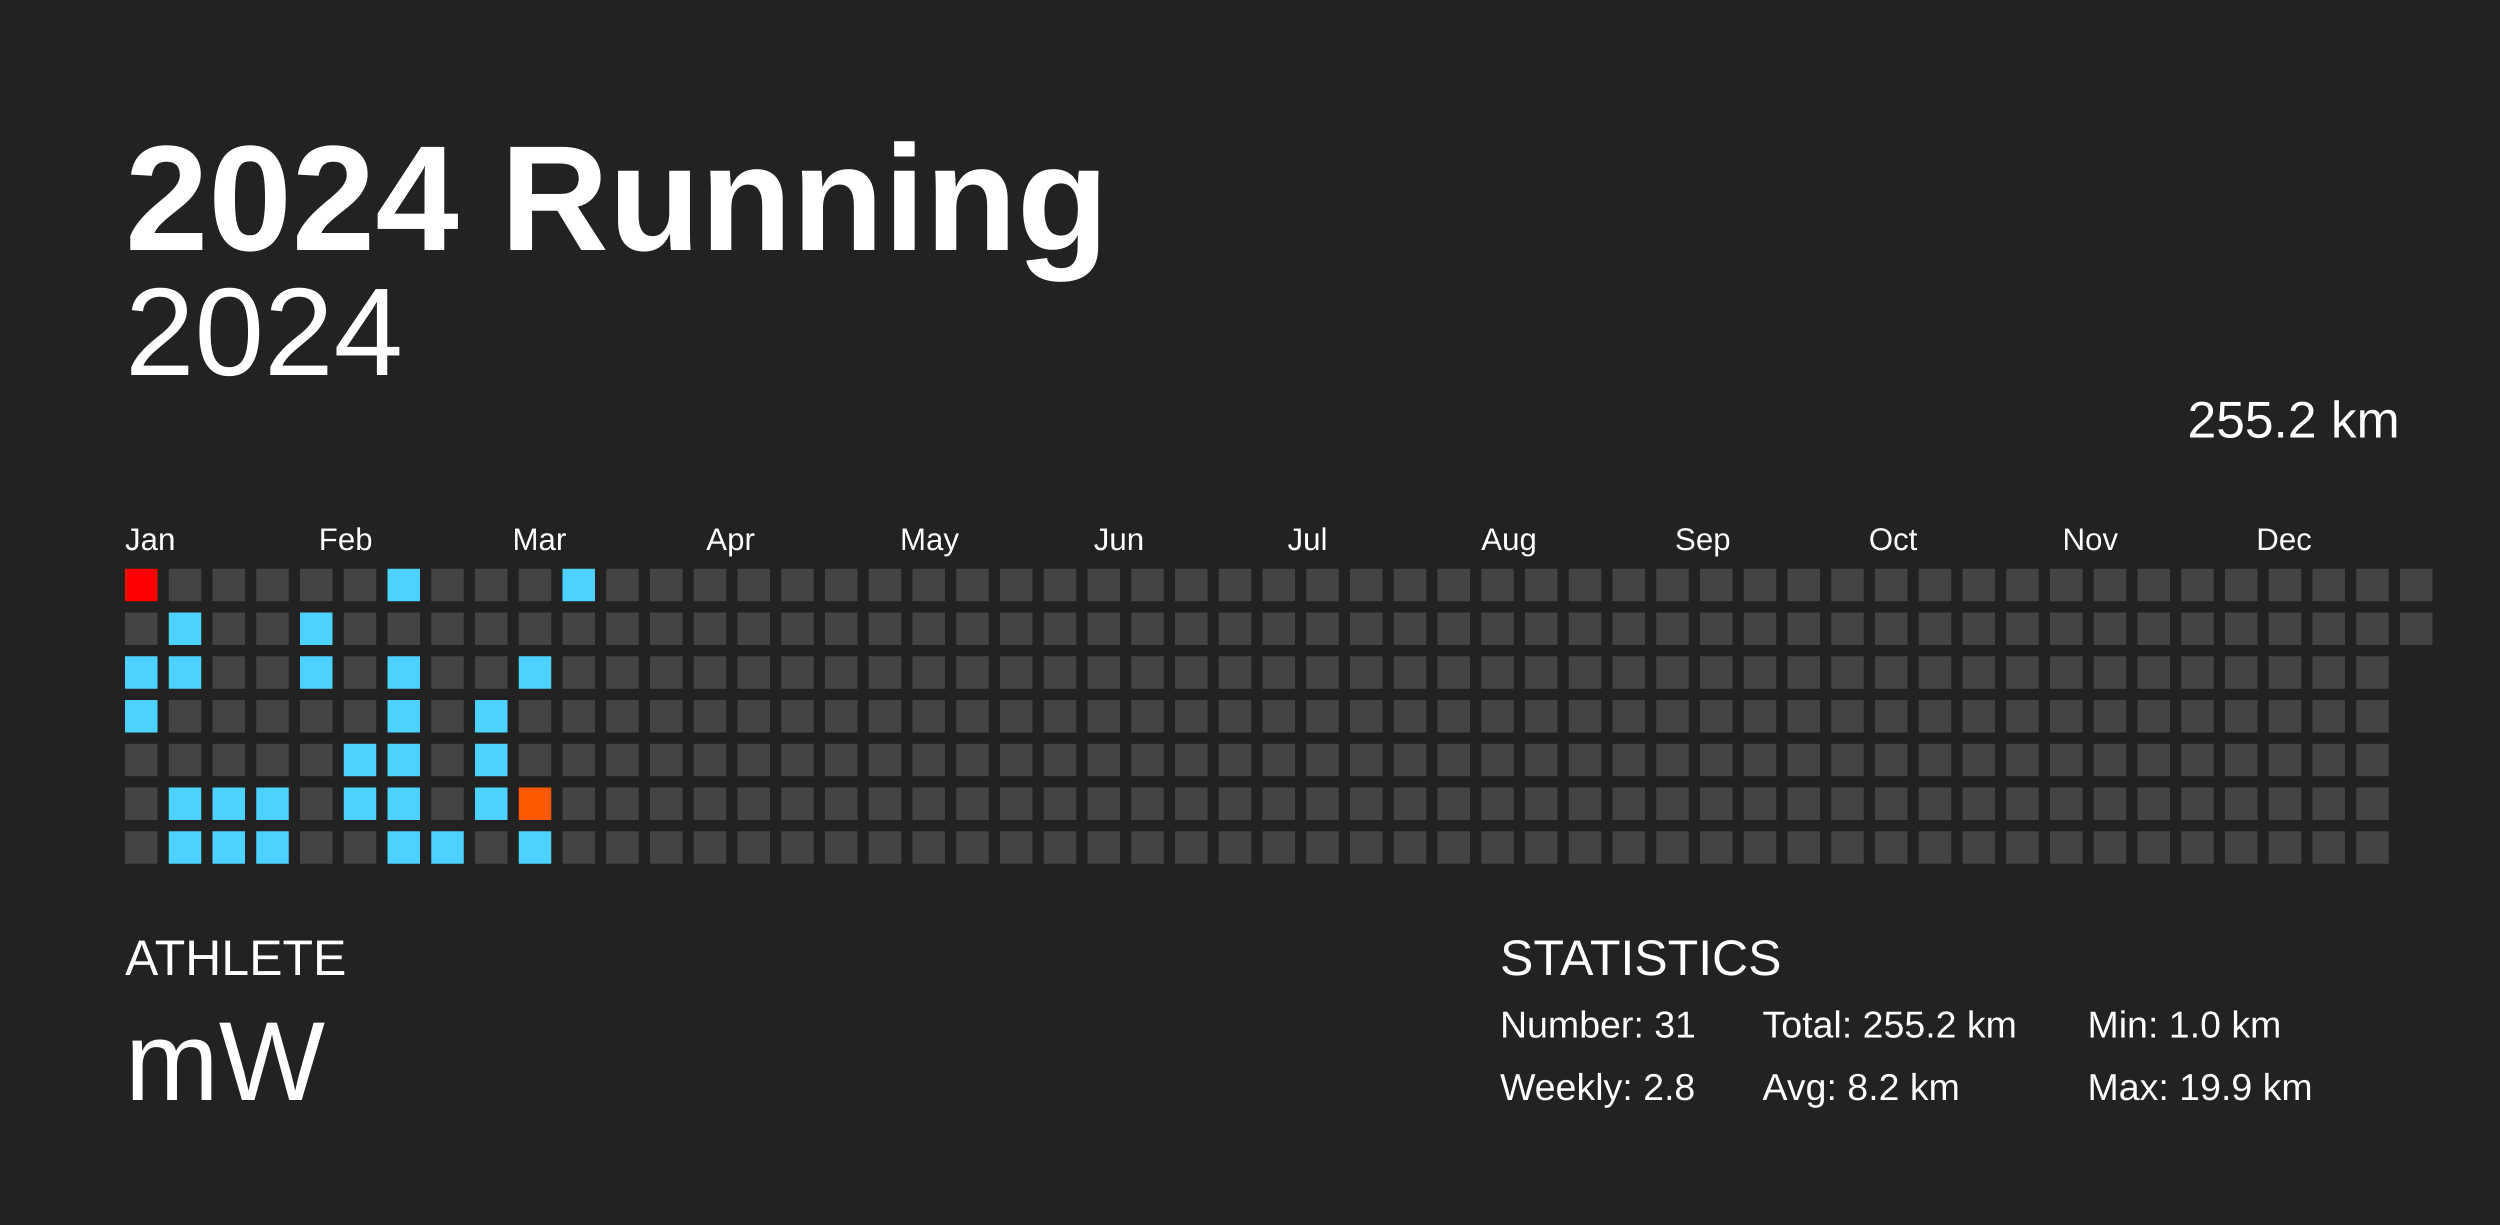
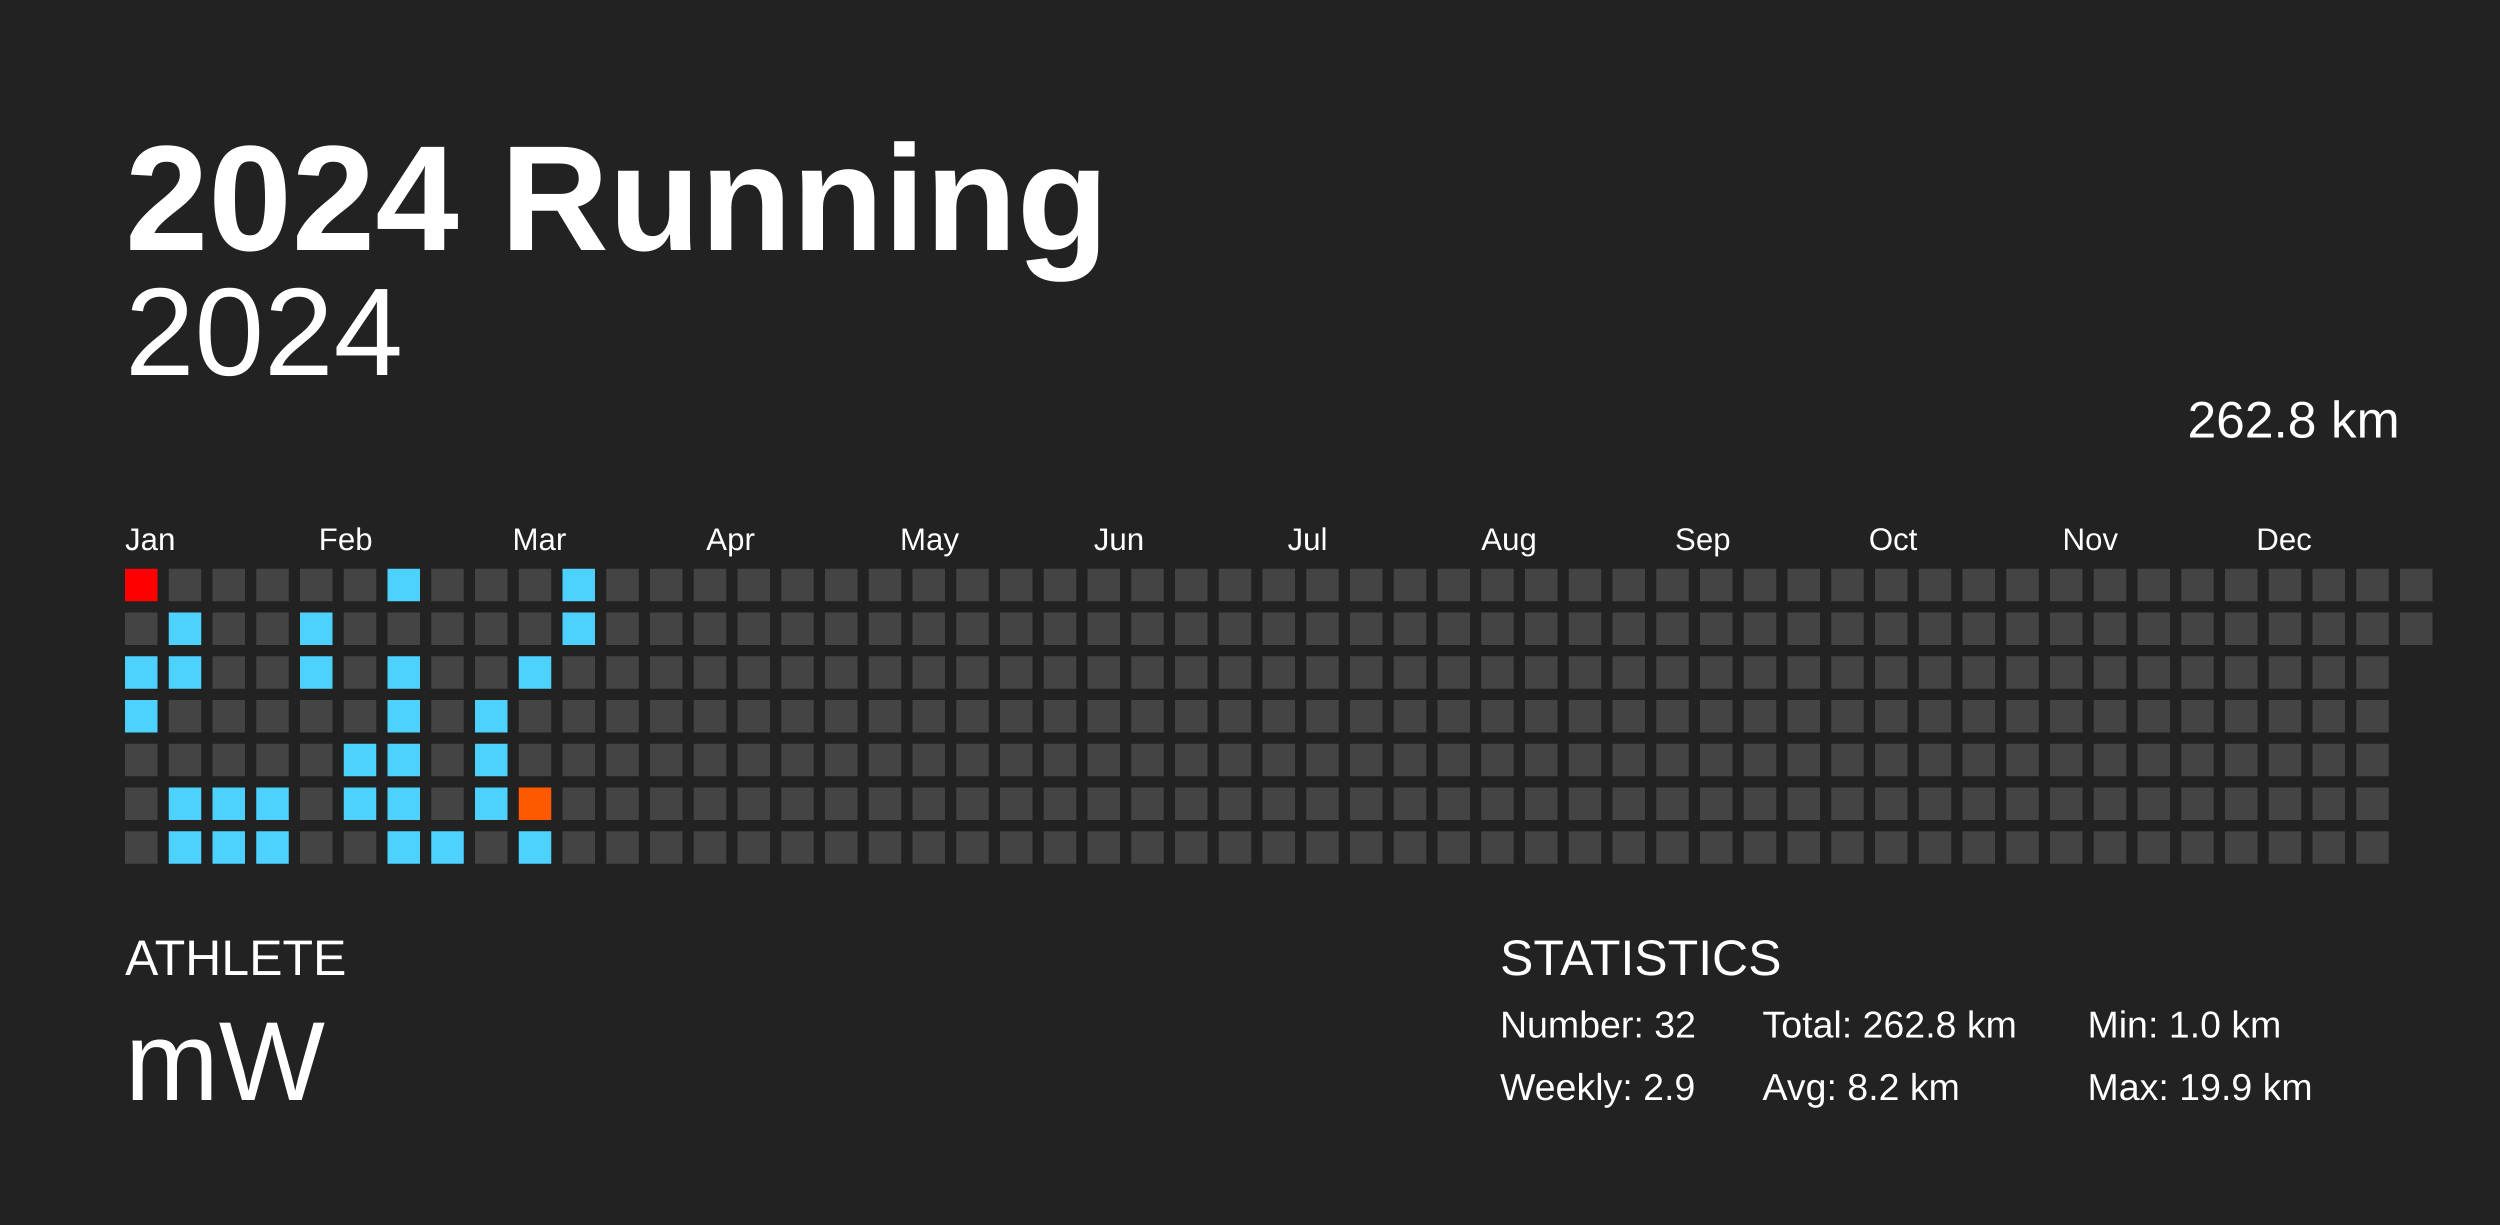
<svg xmlns="http://www.w3.org/2000/svg" baseProfile="full" height="98mm" version="1.1" viewBox="0,0,200,98" width="200mm">
  <defs />
  <rect fill="#222222" height="98" width="200" x="0" y="0" />
  <text fill="#FFFFFF" style="font-size:12px; font-family:Arial; font-weight:bold;" x="10" y="20">2024 Running</text>
  <text fill="#FFFFFF" style="font-size:4px; font-family:Arial" x="10" y="78">ATHLETE</text>
  <text fill="#FFFFFF" style="font-size:9px; font-family:Arial" x="10" y="88">mW</text>
  <text fill="#FFFFFF" style="font-size:4px; font-family:Arial" x="120" y="78">STATISTICS</text>
-   <text fill="#FFFFFF" style="font-size:3px; font-family:Arial" x="120" y="83">Number: 31</text>
-   <text fill="#FFFFFF" style="font-size:3px; font-family:Arial" x="120" y="88">Weekly: 2.8</text>
-   <text fill="#FFFFFF" style="font-size:3px; font-family:Arial" x="141" y="83">Total: 255.2 km</text>
+   <text fill="#FFFFFF" style="font-size:3px; font-family:Arial" x="120" y="83">Number: 32</text>
+   <text fill="#FFFFFF" style="font-size:3px; font-family:Arial" x="120" y="88">Weekly: 2.9</text>
+   <text fill="#FFFFFF" style="font-size:3px; font-family:Arial" x="141" y="83">Total: 262.8 km</text>
  <text fill="#FFFFFF" style="font-size:3px; font-family:Arial" x="141" y="88">Avg: 8.2 km</text>
  <text fill="#FFFFFF" style="font-size:3px; font-family:Arial" x="167" y="83">Min: 1.0 km</text>
  <text fill="#FFFFFF" style="font-size:3px; font-family:Arial" x="167" y="88">Max: 19.9 km</text>
  <text alignment-baseline="hanging" fill="#FFFFFF" style="font-size:10.0px; font-family:Arial;" x="10" y="30">2024</text>
-   <text alignment-baseline="hanging" fill="#FFFFFF" style="font-size:4.125px; font-family:Arial;" x="175" y="35">255.2 km</text>
+   <text alignment-baseline="hanging" fill="#FFFFFF" style="font-size:4.125px; font-family:Arial;" x="175" y="35">262.8 km</text>
  <text fill="#FFFFFF" style="font-size:2.5px; font-family:Arial" x="10.0" y="44">Jan</text>
  <text fill="#FFFFFF" style="font-size:2.5px; font-family:Arial" x="25.5" y="44">Feb</text>
  <text fill="#FFFFFF" style="font-size:2.5px; font-family:Arial" x="41.0" y="44">Mar</text>
  <text fill="#FFFFFF" style="font-size:2.5px; font-family:Arial" x="56.5" y="44">Apr</text>
  <text fill="#FFFFFF" style="font-size:2.5px; font-family:Arial" x="72.0" y="44">May</text>
  <text fill="#FFFFFF" style="font-size:2.5px; font-family:Arial" x="87.5" y="44">Jun</text>
  <text fill="#FFFFFF" style="font-size:2.5px; font-family:Arial" x="103.0" y="44">Jul</text>
  <text fill="#FFFFFF" style="font-size:2.5px; font-family:Arial" x="118.5" y="44">Aug</text>
  <text fill="#FFFFFF" style="font-size:2.5px; font-family:Arial" x="134.0" y="44">Sep</text>
  <text fill="#FFFFFF" style="font-size:2.5px; font-family:Arial" x="149.5" y="44">Oct</text>
  <text fill="#FFFFFF" style="font-size:2.5px; font-family:Arial" x="165.0" y="44">Nov</text>
  <text fill="#FFFFFF" style="font-size:2.5px; font-family:Arial" x="180.5" y="44">Dec</text>
  <rect fill="red" height="2.6" width="2.6" x="10.0" y="45.5" />
  <rect fill="#444444" height="2.6" width="2.6" x="10.0" y="49.0" />
  <rect fill="#4dd2ff" height="2.6" width="2.6" x="10.0" y="52.5" />
  <rect fill="#4dd2ff" height="2.6" width="2.6" x="10.0" y="56.0" />
  <rect fill="#444444" height="2.6" width="2.6" x="10.0" y="59.5" />
  <rect fill="#444444" height="2.6" width="2.6" x="10.0" y="63.0" />
  <rect fill="#444444" height="2.6" width="2.6" x="10.0" y="66.5" />
  <rect fill="#444444" height="2.6" width="2.6" x="13.5" y="45.5" />
  <rect fill="#4dd2ff" height="2.6" width="2.6" x="13.5" y="49.0" />
  <rect fill="#4dd2ff" height="2.6" width="2.6" x="13.5" y="52.5" />
  <rect fill="#444444" height="2.6" width="2.6" x="13.5" y="56.0" />
  <rect fill="#444444" height="2.6" width="2.6" x="13.5" y="59.5" />
  <rect fill="#4dd2ff" height="2.6" width="2.6" x="13.5" y="63.0" />
  <rect fill="#4dd2ff" height="2.6" width="2.6" x="13.5" y="66.5" />
  <rect fill="#444444" height="2.6" width="2.6" x="17.0" y="45.5" />
  <rect fill="#444444" height="2.6" width="2.6" x="17.0" y="49.0" />
  <rect fill="#444444" height="2.6" width="2.6" x="17.0" y="52.5" />
  <rect fill="#444444" height="2.6" width="2.6" x="17.0" y="56.0" />
  <rect fill="#444444" height="2.6" width="2.6" x="17.0" y="59.5" />
  <rect fill="#4dd2ff" height="2.6" width="2.6" x="17.0" y="63.0" />
  <rect fill="#4dd2ff" height="2.6" width="2.6" x="17.0" y="66.5" />
  <rect fill="#444444" height="2.6" width="2.6" x="20.5" y="45.5" />
  <rect fill="#444444" height="2.6" width="2.6" x="20.5" y="49.0" />
  <rect fill="#444444" height="2.6" width="2.6" x="20.5" y="52.5" />
  <rect fill="#444444" height="2.6" width="2.6" x="20.5" y="56.0" />
  <rect fill="#444444" height="2.6" width="2.6" x="20.5" y="59.5" />
  <rect fill="#4dd2ff" height="2.6" width="2.6" x="20.5" y="63.0" />
  <rect fill="#4dd2ff" height="2.6" width="2.6" x="20.5" y="66.5" />
  <rect fill="#444444" height="2.6" width="2.6" x="24.0" y="45.5" />
  <rect fill="#4dd2ff" height="2.6" width="2.6" x="24.0" y="49.0" />
  <rect fill="#4dd2ff" height="2.6" width="2.6" x="24.0" y="52.5" />
  <rect fill="#444444" height="2.6" width="2.6" x="24.0" y="56.0" />
  <rect fill="#444444" height="2.6" width="2.6" x="24.0" y="59.5" />
  <rect fill="#444444" height="2.6" width="2.6" x="24.0" y="63.0" />
  <rect fill="#444444" height="2.6" width="2.6" x="24.0" y="66.5" />
  <rect fill="#444444" height="2.6" width="2.6" x="27.5" y="45.5" />
  <rect fill="#444444" height="2.6" width="2.6" x="27.5" y="49.0" />
  <rect fill="#444444" height="2.6" width="2.6" x="27.5" y="52.5" />
  <rect fill="#444444" height="2.6" width="2.6" x="27.5" y="56.0" />
  <rect fill="#4dd2ff" height="2.6" width="2.6" x="27.5" y="59.5" />
  <rect fill="#4dd2ff" height="2.6" width="2.6" x="27.5" y="63.0" />
  <rect fill="#444444" height="2.6" width="2.6" x="27.5" y="66.5" />
  <rect fill="#4dd2ff" height="2.6" width="2.6" x="31.0" y="45.5" />
  <rect fill="#444444" height="2.6" width="2.6" x="31.0" y="49.0" />
  <rect fill="#4dd2ff" height="2.6" width="2.6" x="31.0" y="52.5" />
  <rect fill="#4dd2ff" height="2.6" width="2.6" x="31.0" y="56.0" />
  <rect fill="#4dd2ff" height="2.6" width="2.6" x="31.0" y="59.5" />
  <rect fill="#4dd2ff" height="2.6" width="2.6" x="31.0" y="63.0" />
  <rect fill="#4dd2ff" height="2.6" width="2.6" x="31.0" y="66.5" />
  <rect fill="#444444" height="2.6" width="2.6" x="34.5" y="45.5" />
  <rect fill="#444444" height="2.6" width="2.6" x="34.5" y="49.0" />
  <rect fill="#444444" height="2.6" width="2.6" x="34.5" y="52.5" />
  <rect fill="#444444" height="2.6" width="2.6" x="34.5" y="56.0" />
  <rect fill="#444444" height="2.6" width="2.6" x="34.5" y="59.5" />
  <rect fill="#444444" height="2.6" width="2.6" x="34.5" y="63.0" />
  <rect fill="#4dd2ff" height="2.6" width="2.6" x="34.5" y="66.5" />
  <rect fill="#444444" height="2.6" width="2.6" x="38.0" y="45.5" />
  <rect fill="#444444" height="2.6" width="2.6" x="38.0" y="49.0" />
  <rect fill="#444444" height="2.6" width="2.6" x="38.0" y="52.5" />
  <rect fill="#4dd2ff" height="2.6" width="2.6" x="38.0" y="56.0" />
  <rect fill="#4dd2ff" height="2.6" width="2.6" x="38.0" y="59.5" />
  <rect fill="#4dd2ff" height="2.6" width="2.6" x="38.0" y="63.0" />
  <rect fill="#444444" height="2.6" width="2.6" x="38.0" y="66.5" />
  <rect fill="#444444" height="2.6" width="2.6" x="41.5" y="45.5" />
  <rect fill="#444444" height="2.6" width="2.6" x="41.5" y="49.0" />
  <rect fill="#4dd2ff" height="2.6" width="2.6" x="41.5" y="52.5" />
  <rect fill="#444444" height="2.6" width="2.6" x="41.5" y="56.0" />
  <rect fill="#444444" height="2.6" width="2.6" x="41.5" y="59.5" />
  <rect fill="#ff5900" height="2.6" width="2.6" x="41.5" y="63.0" />
  <rect fill="#4dd2ff" height="2.6" width="2.6" x="41.5" y="66.5" />
  <rect fill="#4dd2ff" height="2.6" width="2.6" x="45.0" y="45.5" />
-   <rect fill="#444444" height="2.6" width="2.6" x="45.0" y="49.0" />
+   <rect fill="#4dd2ff" height="2.6" width="2.6" x="45.0" y="49.0" />
  <rect fill="#444444" height="2.6" width="2.6" x="45.0" y="52.5" />
  <rect fill="#444444" height="2.6" width="2.6" x="45.0" y="56.0" />
  <rect fill="#444444" height="2.6" width="2.6" x="45.0" y="59.5" />
  <rect fill="#444444" height="2.6" width="2.6" x="45.0" y="63.0" />
  <rect fill="#444444" height="2.6" width="2.6" x="45.0" y="66.5" />
  <rect fill="#444444" height="2.6" width="2.6" x="48.5" y="45.5" />
  <rect fill="#444444" height="2.6" width="2.6" x="48.5" y="49.0" />
  <rect fill="#444444" height="2.6" width="2.6" x="48.5" y="52.5" />
  <rect fill="#444444" height="2.6" width="2.6" x="48.5" y="56.0" />
  <rect fill="#444444" height="2.6" width="2.6" x="48.5" y="59.5" />
  <rect fill="#444444" height="2.6" width="2.6" x="48.5" y="63.0" />
  <rect fill="#444444" height="2.6" width="2.6" x="48.5" y="66.5" />
  <rect fill="#444444" height="2.6" width="2.6" x="52.0" y="45.5" />
  <rect fill="#444444" height="2.6" width="2.6" x="52.0" y="49.0" />
  <rect fill="#444444" height="2.6" width="2.6" x="52.0" y="52.5" />
  <rect fill="#444444" height="2.6" width="2.6" x="52.0" y="56.0" />
  <rect fill="#444444" height="2.6" width="2.6" x="52.0" y="59.5" />
  <rect fill="#444444" height="2.6" width="2.6" x="52.0" y="63.0" />
  <rect fill="#444444" height="2.6" width="2.6" x="52.0" y="66.5" />
  <rect fill="#444444" height="2.6" width="2.6" x="55.5" y="45.5" />
  <rect fill="#444444" height="2.6" width="2.6" x="55.5" y="49.0" />
  <rect fill="#444444" height="2.6" width="2.6" x="55.5" y="52.5" />
  <rect fill="#444444" height="2.6" width="2.6" x="55.5" y="56.0" />
  <rect fill="#444444" height="2.6" width="2.6" x="55.5" y="59.5" />
  <rect fill="#444444" height="2.6" width="2.6" x="55.5" y="63.0" />
  <rect fill="#444444" height="2.6" width="2.6" x="55.5" y="66.5" />
  <rect fill="#444444" height="2.6" width="2.6" x="59.0" y="45.5" />
  <rect fill="#444444" height="2.6" width="2.6" x="59.0" y="49.0" />
  <rect fill="#444444" height="2.6" width="2.6" x="59.0" y="52.5" />
  <rect fill="#444444" height="2.6" width="2.6" x="59.0" y="56.0" />
  <rect fill="#444444" height="2.6" width="2.6" x="59.0" y="59.5" />
  <rect fill="#444444" height="2.6" width="2.6" x="59.0" y="63.0" />
  <rect fill="#444444" height="2.6" width="2.6" x="59.0" y="66.5" />
  <rect fill="#444444" height="2.6" width="2.6" x="62.5" y="45.5" />
  <rect fill="#444444" height="2.6" width="2.6" x="62.5" y="49.0" />
  <rect fill="#444444" height="2.6" width="2.6" x="62.5" y="52.5" />
  <rect fill="#444444" height="2.6" width="2.6" x="62.5" y="56.0" />
  <rect fill="#444444" height="2.6" width="2.6" x="62.5" y="59.5" />
  <rect fill="#444444" height="2.6" width="2.6" x="62.5" y="63.0" />
  <rect fill="#444444" height="2.6" width="2.6" x="62.5" y="66.5" />
  <rect fill="#444444" height="2.6" width="2.6" x="66.0" y="45.5" />
  <rect fill="#444444" height="2.6" width="2.6" x="66.0" y="49.0" />
  <rect fill="#444444" height="2.6" width="2.6" x="66.0" y="52.5" />
  <rect fill="#444444" height="2.6" width="2.6" x="66.0" y="56.0" />
  <rect fill="#444444" height="2.6" width="2.6" x="66.0" y="59.5" />
  <rect fill="#444444" height="2.6" width="2.6" x="66.0" y="63.0" />
  <rect fill="#444444" height="2.6" width="2.6" x="66.0" y="66.5" />
  <rect fill="#444444" height="2.6" width="2.6" x="69.5" y="45.5" />
  <rect fill="#444444" height="2.6" width="2.6" x="69.5" y="49.0" />
  <rect fill="#444444" height="2.6" width="2.6" x="69.5" y="52.5" />
  <rect fill="#444444" height="2.6" width="2.6" x="69.5" y="56.0" />
  <rect fill="#444444" height="2.6" width="2.6" x="69.5" y="59.5" />
  <rect fill="#444444" height="2.6" width="2.6" x="69.5" y="63.0" />
  <rect fill="#444444" height="2.6" width="2.6" x="69.5" y="66.5" />
  <rect fill="#444444" height="2.6" width="2.6" x="73.0" y="45.5" />
  <rect fill="#444444" height="2.6" width="2.6" x="73.0" y="49.0" />
  <rect fill="#444444" height="2.6" width="2.6" x="73.0" y="52.5" />
  <rect fill="#444444" height="2.6" width="2.6" x="73.0" y="56.0" />
  <rect fill="#444444" height="2.6" width="2.6" x="73.0" y="59.5" />
  <rect fill="#444444" height="2.6" width="2.6" x="73.0" y="63.0" />
  <rect fill="#444444" height="2.6" width="2.6" x="73.0" y="66.5" />
  <rect fill="#444444" height="2.6" width="2.6" x="76.5" y="45.5" />
  <rect fill="#444444" height="2.6" width="2.6" x="76.5" y="49.0" />
  <rect fill="#444444" height="2.6" width="2.6" x="76.5" y="52.5" />
  <rect fill="#444444" height="2.6" width="2.6" x="76.5" y="56.0" />
  <rect fill="#444444" height="2.6" width="2.6" x="76.5" y="59.5" />
  <rect fill="#444444" height="2.6" width="2.6" x="76.5" y="63.0" />
  <rect fill="#444444" height="2.6" width="2.6" x="76.5" y="66.5" />
  <rect fill="#444444" height="2.6" width="2.6" x="80.0" y="45.5" />
  <rect fill="#444444" height="2.6" width="2.6" x="80.0" y="49.0" />
  <rect fill="#444444" height="2.6" width="2.6" x="80.0" y="52.5" />
  <rect fill="#444444" height="2.6" width="2.6" x="80.0" y="56.0" />
  <rect fill="#444444" height="2.6" width="2.6" x="80.0" y="59.5" />
  <rect fill="#444444" height="2.6" width="2.6" x="80.0" y="63.0" />
  <rect fill="#444444" height="2.6" width="2.6" x="80.0" y="66.5" />
  <rect fill="#444444" height="2.6" width="2.6" x="83.5" y="45.5" />
  <rect fill="#444444" height="2.6" width="2.6" x="83.5" y="49.0" />
  <rect fill="#444444" height="2.6" width="2.6" x="83.5" y="52.5" />
  <rect fill="#444444" height="2.6" width="2.6" x="83.5" y="56.0" />
  <rect fill="#444444" height="2.6" width="2.6" x="83.5" y="59.5" />
  <rect fill="#444444" height="2.6" width="2.6" x="83.5" y="63.0" />
  <rect fill="#444444" height="2.6" width="2.6" x="83.5" y="66.5" />
  <rect fill="#444444" height="2.6" width="2.6" x="87.0" y="45.5" />
  <rect fill="#444444" height="2.6" width="2.6" x="87.0" y="49.0" />
  <rect fill="#444444" height="2.6" width="2.6" x="87.0" y="52.5" />
  <rect fill="#444444" height="2.6" width="2.6" x="87.0" y="56.0" />
  <rect fill="#444444" height="2.6" width="2.6" x="87.0" y="59.5" />
  <rect fill="#444444" height="2.6" width="2.6" x="87.0" y="63.0" />
  <rect fill="#444444" height="2.6" width="2.6" x="87.0" y="66.5" />
  <rect fill="#444444" height="2.6" width="2.6" x="90.5" y="45.5" />
  <rect fill="#444444" height="2.6" width="2.6" x="90.5" y="49.0" />
  <rect fill="#444444" height="2.6" width="2.6" x="90.5" y="52.5" />
  <rect fill="#444444" height="2.6" width="2.6" x="90.5" y="56.0" />
  <rect fill="#444444" height="2.6" width="2.6" x="90.5" y="59.5" />
  <rect fill="#444444" height="2.6" width="2.6" x="90.5" y="63.0" />
  <rect fill="#444444" height="2.6" width="2.6" x="90.5" y="66.5" />
  <rect fill="#444444" height="2.6" width="2.6" x="94.0" y="45.5" />
  <rect fill="#444444" height="2.6" width="2.6" x="94.0" y="49.0" />
  <rect fill="#444444" height="2.6" width="2.6" x="94.0" y="52.5" />
  <rect fill="#444444" height="2.6" width="2.6" x="94.0" y="56.0" />
  <rect fill="#444444" height="2.6" width="2.6" x="94.0" y="59.5" />
  <rect fill="#444444" height="2.6" width="2.6" x="94.0" y="63.0" />
  <rect fill="#444444" height="2.6" width="2.6" x="94.0" y="66.5" />
  <rect fill="#444444" height="2.6" width="2.6" x="97.5" y="45.5" />
  <rect fill="#444444" height="2.6" width="2.6" x="97.5" y="49.0" />
  <rect fill="#444444" height="2.6" width="2.6" x="97.5" y="52.5" />
  <rect fill="#444444" height="2.6" width="2.6" x="97.5" y="56.0" />
  <rect fill="#444444" height="2.6" width="2.6" x="97.5" y="59.5" />
  <rect fill="#444444" height="2.6" width="2.6" x="97.5" y="63.0" />
  <rect fill="#444444" height="2.6" width="2.6" x="97.5" y="66.5" />
  <rect fill="#444444" height="2.6" width="2.6" x="101.0" y="45.5" />
  <rect fill="#444444" height="2.6" width="2.6" x="101.0" y="49.0" />
  <rect fill="#444444" height="2.6" width="2.6" x="101.0" y="52.5" />
  <rect fill="#444444" height="2.6" width="2.6" x="101.0" y="56.0" />
  <rect fill="#444444" height="2.6" width="2.6" x="101.0" y="59.5" />
  <rect fill="#444444" height="2.6" width="2.6" x="101.0" y="63.0" />
  <rect fill="#444444" height="2.6" width="2.6" x="101.0" y="66.5" />
  <rect fill="#444444" height="2.6" width="2.6" x="104.5" y="45.5" />
  <rect fill="#444444" height="2.6" width="2.6" x="104.5" y="49.0" />
  <rect fill="#444444" height="2.6" width="2.6" x="104.5" y="52.5" />
  <rect fill="#444444" height="2.6" width="2.6" x="104.5" y="56.0" />
  <rect fill="#444444" height="2.6" width="2.6" x="104.5" y="59.5" />
  <rect fill="#444444" height="2.6" width="2.6" x="104.5" y="63.0" />
  <rect fill="#444444" height="2.6" width="2.6" x="104.5" y="66.5" />
  <rect fill="#444444" height="2.6" width="2.6" x="108.0" y="45.5" />
  <rect fill="#444444" height="2.6" width="2.6" x="108.0" y="49.0" />
  <rect fill="#444444" height="2.6" width="2.6" x="108.0" y="52.5" />
  <rect fill="#444444" height="2.6" width="2.6" x="108.0" y="56.0" />
  <rect fill="#444444" height="2.6" width="2.6" x="108.0" y="59.5" />
  <rect fill="#444444" height="2.6" width="2.6" x="108.0" y="63.0" />
  <rect fill="#444444" height="2.6" width="2.6" x="108.0" y="66.5" />
  <rect fill="#444444" height="2.6" width="2.6" x="111.5" y="45.5" />
  <rect fill="#444444" height="2.6" width="2.6" x="111.5" y="49.0" />
  <rect fill="#444444" height="2.6" width="2.6" x="111.5" y="52.5" />
  <rect fill="#444444" height="2.6" width="2.6" x="111.5" y="56.0" />
  <rect fill="#444444" height="2.6" width="2.6" x="111.5" y="59.5" />
  <rect fill="#444444" height="2.6" width="2.6" x="111.5" y="63.0" />
  <rect fill="#444444" height="2.6" width="2.6" x="111.5" y="66.5" />
  <rect fill="#444444" height="2.6" width="2.6" x="115.0" y="45.5" />
  <rect fill="#444444" height="2.6" width="2.6" x="115.0" y="49.0" />
  <rect fill="#444444" height="2.6" width="2.6" x="115.0" y="52.5" />
  <rect fill="#444444" height="2.6" width="2.6" x="115.0" y="56.0" />
  <rect fill="#444444" height="2.6" width="2.6" x="115.0" y="59.5" />
  <rect fill="#444444" height="2.6" width="2.6" x="115.0" y="63.0" />
  <rect fill="#444444" height="2.6" width="2.6" x="115.0" y="66.5" />
  <rect fill="#444444" height="2.6" width="2.6" x="118.5" y="45.5" />
  <rect fill="#444444" height="2.6" width="2.6" x="118.5" y="49.0" />
  <rect fill="#444444" height="2.6" width="2.6" x="118.5" y="52.5" />
  <rect fill="#444444" height="2.6" width="2.6" x="118.5" y="56.0" />
  <rect fill="#444444" height="2.6" width="2.6" x="118.5" y="59.5" />
  <rect fill="#444444" height="2.6" width="2.6" x="118.5" y="63.0" />
  <rect fill="#444444" height="2.6" width="2.6" x="118.5" y="66.5" />
  <rect fill="#444444" height="2.6" width="2.6" x="122.0" y="45.5" />
  <rect fill="#444444" height="2.6" width="2.6" x="122.0" y="49.0" />
  <rect fill="#444444" height="2.6" width="2.6" x="122.0" y="52.5" />
  <rect fill="#444444" height="2.6" width="2.6" x="122.0" y="56.0" />
  <rect fill="#444444" height="2.6" width="2.6" x="122.0" y="59.5" />
  <rect fill="#444444" height="2.6" width="2.6" x="122.0" y="63.0" />
  <rect fill="#444444" height="2.6" width="2.6" x="122.0" y="66.5" />
  <rect fill="#444444" height="2.6" width="2.6" x="125.5" y="45.5" />
  <rect fill="#444444" height="2.6" width="2.6" x="125.5" y="49.0" />
  <rect fill="#444444" height="2.6" width="2.6" x="125.5" y="52.5" />
  <rect fill="#444444" height="2.6" width="2.6" x="125.5" y="56.0" />
  <rect fill="#444444" height="2.6" width="2.6" x="125.5" y="59.5" />
  <rect fill="#444444" height="2.6" width="2.6" x="125.5" y="63.0" />
  <rect fill="#444444" height="2.6" width="2.6" x="125.5" y="66.5" />
  <rect fill="#444444" height="2.6" width="2.6" x="129.0" y="45.5" />
  <rect fill="#444444" height="2.6" width="2.6" x="129.0" y="49.0" />
  <rect fill="#444444" height="2.6" width="2.6" x="129.0" y="52.5" />
  <rect fill="#444444" height="2.6" width="2.6" x="129.0" y="56.0" />
  <rect fill="#444444" height="2.6" width="2.6" x="129.0" y="59.5" />
  <rect fill="#444444" height="2.6" width="2.6" x="129.0" y="63.0" />
  <rect fill="#444444" height="2.6" width="2.6" x="129.0" y="66.5" />
  <rect fill="#444444" height="2.6" width="2.6" x="132.5" y="45.5" />
  <rect fill="#444444" height="2.6" width="2.6" x="132.5" y="49.0" />
  <rect fill="#444444" height="2.6" width="2.6" x="132.5" y="52.5" />
  <rect fill="#444444" height="2.6" width="2.6" x="132.5" y="56.0" />
  <rect fill="#444444" height="2.6" width="2.6" x="132.5" y="59.5" />
  <rect fill="#444444" height="2.6" width="2.6" x="132.5" y="63.0" />
  <rect fill="#444444" height="2.6" width="2.6" x="132.5" y="66.5" />
  <rect fill="#444444" height="2.6" width="2.6" x="136.0" y="45.5" />
  <rect fill="#444444" height="2.6" width="2.6" x="136.0" y="49.0" />
  <rect fill="#444444" height="2.6" width="2.6" x="136.0" y="52.5" />
  <rect fill="#444444" height="2.6" width="2.6" x="136.0" y="56.0" />
  <rect fill="#444444" height="2.6" width="2.6" x="136.0" y="59.5" />
  <rect fill="#444444" height="2.6" width="2.6" x="136.0" y="63.0" />
  <rect fill="#444444" height="2.6" width="2.6" x="136.0" y="66.5" />
  <rect fill="#444444" height="2.6" width="2.6" x="139.5" y="45.5" />
  <rect fill="#444444" height="2.6" width="2.6" x="139.5" y="49.0" />
  <rect fill="#444444" height="2.6" width="2.6" x="139.5" y="52.5" />
  <rect fill="#444444" height="2.6" width="2.6" x="139.5" y="56.0" />
  <rect fill="#444444" height="2.6" width="2.6" x="139.5" y="59.5" />
  <rect fill="#444444" height="2.6" width="2.6" x="139.5" y="63.0" />
  <rect fill="#444444" height="2.6" width="2.6" x="139.5" y="66.5" />
  <rect fill="#444444" height="2.6" width="2.6" x="143.0" y="45.5" />
  <rect fill="#444444" height="2.6" width="2.6" x="143.0" y="49.0" />
  <rect fill="#444444" height="2.6" width="2.6" x="143.0" y="52.5" />
  <rect fill="#444444" height="2.6" width="2.6" x="143.0" y="56.0" />
  <rect fill="#444444" height="2.6" width="2.6" x="143.0" y="59.5" />
  <rect fill="#444444" height="2.6" width="2.6" x="143.0" y="63.0" />
  <rect fill="#444444" height="2.6" width="2.6" x="143.0" y="66.5" />
  <rect fill="#444444" height="2.6" width="2.6" x="146.5" y="45.5" />
  <rect fill="#444444" height="2.6" width="2.6" x="146.5" y="49.0" />
  <rect fill="#444444" height="2.6" width="2.6" x="146.5" y="52.5" />
  <rect fill="#444444" height="2.6" width="2.6" x="146.5" y="56.0" />
  <rect fill="#444444" height="2.6" width="2.6" x="146.5" y="59.5" />
  <rect fill="#444444" height="2.6" width="2.6" x="146.5" y="63.0" />
  <rect fill="#444444" height="2.6" width="2.6" x="146.5" y="66.5" />
  <rect fill="#444444" height="2.6" width="2.6" x="150.0" y="45.5" />
  <rect fill="#444444" height="2.6" width="2.6" x="150.0" y="49.0" />
  <rect fill="#444444" height="2.6" width="2.6" x="150.0" y="52.5" />
  <rect fill="#444444" height="2.6" width="2.6" x="150.0" y="56.0" />
  <rect fill="#444444" height="2.6" width="2.6" x="150.0" y="59.5" />
  <rect fill="#444444" height="2.6" width="2.6" x="150.0" y="63.0" />
  <rect fill="#444444" height="2.6" width="2.6" x="150.0" y="66.5" />
  <rect fill="#444444" height="2.6" width="2.6" x="153.5" y="45.5" />
  <rect fill="#444444" height="2.6" width="2.6" x="153.5" y="49.0" />
  <rect fill="#444444" height="2.6" width="2.6" x="153.5" y="52.5" />
  <rect fill="#444444" height="2.6" width="2.6" x="153.5" y="56.0" />
  <rect fill="#444444" height="2.6" width="2.6" x="153.5" y="59.5" />
  <rect fill="#444444" height="2.6" width="2.6" x="153.5" y="63.0" />
  <rect fill="#444444" height="2.6" width="2.6" x="153.5" y="66.5" />
  <rect fill="#444444" height="2.6" width="2.6" x="157.0" y="45.5" />
  <rect fill="#444444" height="2.6" width="2.6" x="157.0" y="49.0" />
  <rect fill="#444444" height="2.6" width="2.6" x="157.0" y="52.5" />
  <rect fill="#444444" height="2.6" width="2.6" x="157.0" y="56.0" />
  <rect fill="#444444" height="2.6" width="2.6" x="157.0" y="59.5" />
  <rect fill="#444444" height="2.6" width="2.6" x="157.0" y="63.0" />
  <rect fill="#444444" height="2.6" width="2.6" x="157.0" y="66.5" />
  <rect fill="#444444" height="2.6" width="2.6" x="160.5" y="45.5" />
  <rect fill="#444444" height="2.6" width="2.6" x="160.5" y="49.0" />
  <rect fill="#444444" height="2.6" width="2.6" x="160.5" y="52.5" />
  <rect fill="#444444" height="2.6" width="2.6" x="160.5" y="56.0" />
  <rect fill="#444444" height="2.6" width="2.6" x="160.5" y="59.5" />
  <rect fill="#444444" height="2.6" width="2.6" x="160.5" y="63.0" />
  <rect fill="#444444" height="2.6" width="2.6" x="160.5" y="66.5" />
  <rect fill="#444444" height="2.6" width="2.6" x="164.0" y="45.5" />
  <rect fill="#444444" height="2.6" width="2.6" x="164.0" y="49.0" />
  <rect fill="#444444" height="2.6" width="2.6" x="164.0" y="52.5" />
  <rect fill="#444444" height="2.6" width="2.6" x="164.0" y="56.0" />
  <rect fill="#444444" height="2.6" width="2.6" x="164.0" y="59.5" />
  <rect fill="#444444" height="2.6" width="2.6" x="164.0" y="63.0" />
  <rect fill="#444444" height="2.6" width="2.6" x="164.0" y="66.5" />
  <rect fill="#444444" height="2.6" width="2.6" x="167.5" y="45.5" />
  <rect fill="#444444" height="2.6" width="2.6" x="167.5" y="49.0" />
  <rect fill="#444444" height="2.6" width="2.6" x="167.5" y="52.5" />
  <rect fill="#444444" height="2.6" width="2.6" x="167.5" y="56.0" />
  <rect fill="#444444" height="2.6" width="2.6" x="167.5" y="59.5" />
  <rect fill="#444444" height="2.6" width="2.6" x="167.5" y="63.0" />
  <rect fill="#444444" height="2.6" width="2.6" x="167.5" y="66.5" />
  <rect fill="#444444" height="2.6" width="2.6" x="171.0" y="45.5" />
  <rect fill="#444444" height="2.6" width="2.6" x="171.0" y="49.0" />
  <rect fill="#444444" height="2.6" width="2.6" x="171.0" y="52.5" />
  <rect fill="#444444" height="2.6" width="2.6" x="171.0" y="56.0" />
  <rect fill="#444444" height="2.6" width="2.6" x="171.0" y="59.5" />
  <rect fill="#444444" height="2.6" width="2.6" x="171.0" y="63.0" />
  <rect fill="#444444" height="2.6" width="2.6" x="171.0" y="66.5" />
  <rect fill="#444444" height="2.6" width="2.6" x="174.5" y="45.5" />
  <rect fill="#444444" height="2.6" width="2.6" x="174.5" y="49.0" />
  <rect fill="#444444" height="2.6" width="2.6" x="174.5" y="52.5" />
  <rect fill="#444444" height="2.6" width="2.6" x="174.5" y="56.0" />
  <rect fill="#444444" height="2.6" width="2.6" x="174.5" y="59.5" />
  <rect fill="#444444" height="2.6" width="2.6" x="174.5" y="63.0" />
  <rect fill="#444444" height="2.6" width="2.6" x="174.5" y="66.5" />
  <rect fill="#444444" height="2.6" width="2.6" x="178.0" y="45.5" />
  <rect fill="#444444" height="2.6" width="2.6" x="178.0" y="49.0" />
  <rect fill="#444444" height="2.6" width="2.6" x="178.0" y="52.5" />
  <rect fill="#444444" height="2.6" width="2.6" x="178.0" y="56.0" />
  <rect fill="#444444" height="2.6" width="2.6" x="178.0" y="59.5" />
  <rect fill="#444444" height="2.6" width="2.6" x="178.0" y="63.0" />
  <rect fill="#444444" height="2.6" width="2.6" x="178.0" y="66.5" />
  <rect fill="#444444" height="2.6" width="2.6" x="181.5" y="45.5" />
  <rect fill="#444444" height="2.6" width="2.6" x="181.5" y="49.0" />
  <rect fill="#444444" height="2.6" width="2.6" x="181.5" y="52.5" />
  <rect fill="#444444" height="2.6" width="2.6" x="181.5" y="56.0" />
  <rect fill="#444444" height="2.6" width="2.6" x="181.5" y="59.5" />
  <rect fill="#444444" height="2.6" width="2.6" x="181.5" y="63.0" />
  <rect fill="#444444" height="2.6" width="2.6" x="181.5" y="66.5" />
  <rect fill="#444444" height="2.6" width="2.6" x="185.0" y="45.5" />
  <rect fill="#444444" height="2.6" width="2.6" x="185.0" y="49.0" />
  <rect fill="#444444" height="2.6" width="2.6" x="185.0" y="52.5" />
  <rect fill="#444444" height="2.6" width="2.6" x="185.0" y="56.0" />
  <rect fill="#444444" height="2.6" width="2.6" x="185.0" y="59.5" />
  <rect fill="#444444" height="2.6" width="2.6" x="185.0" y="63.0" />
  <rect fill="#444444" height="2.6" width="2.6" x="185.0" y="66.5" />
  <rect fill="#444444" height="2.6" width="2.6" x="188.5" y="45.5" />
  <rect fill="#444444" height="2.6" width="2.6" x="188.5" y="49.0" />
  <rect fill="#444444" height="2.6" width="2.6" x="188.5" y="52.5" />
  <rect fill="#444444" height="2.6" width="2.6" x="188.5" y="56.0" />
  <rect fill="#444444" height="2.6" width="2.6" x="188.5" y="59.5" />
  <rect fill="#444444" height="2.6" width="2.6" x="188.5" y="63.0" />
  <rect fill="#444444" height="2.6" width="2.6" x="188.5" y="66.5" />
  <rect fill="#444444" height="2.6" width="2.6" x="192.0" y="45.5" />
  <rect fill="#444444" height="2.6" width="2.6" x="192.0" y="49.0" />
</svg>
